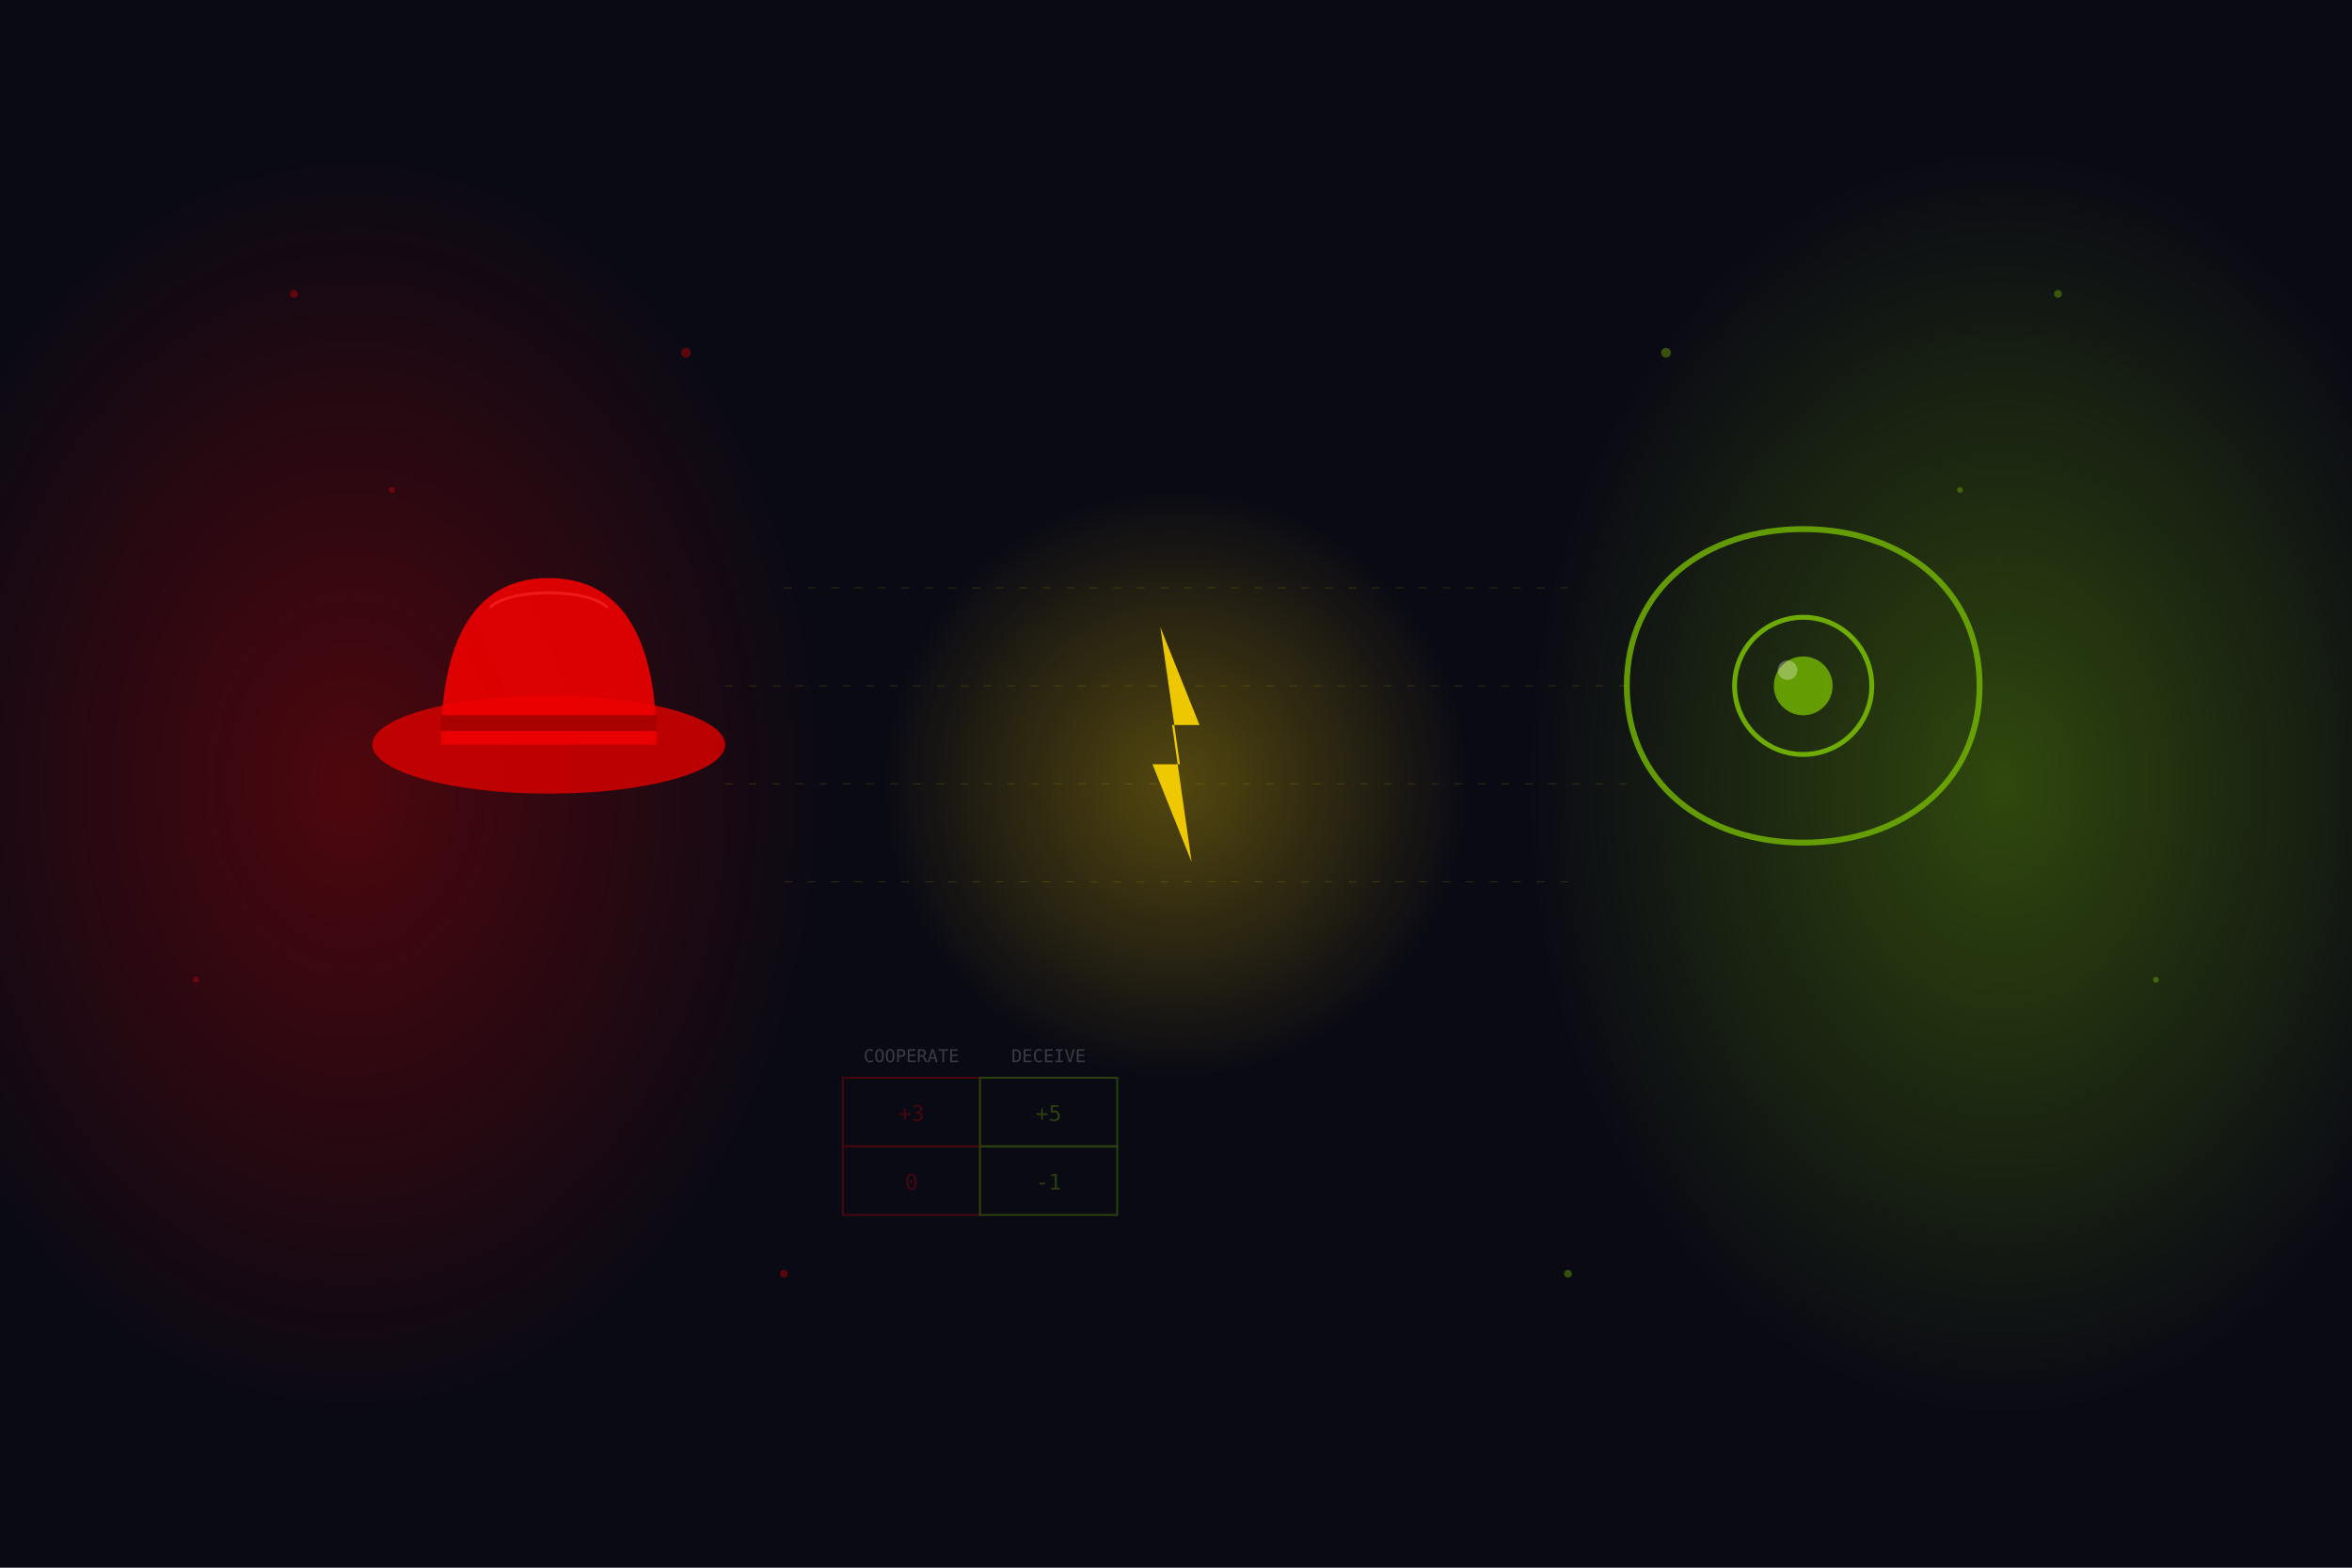
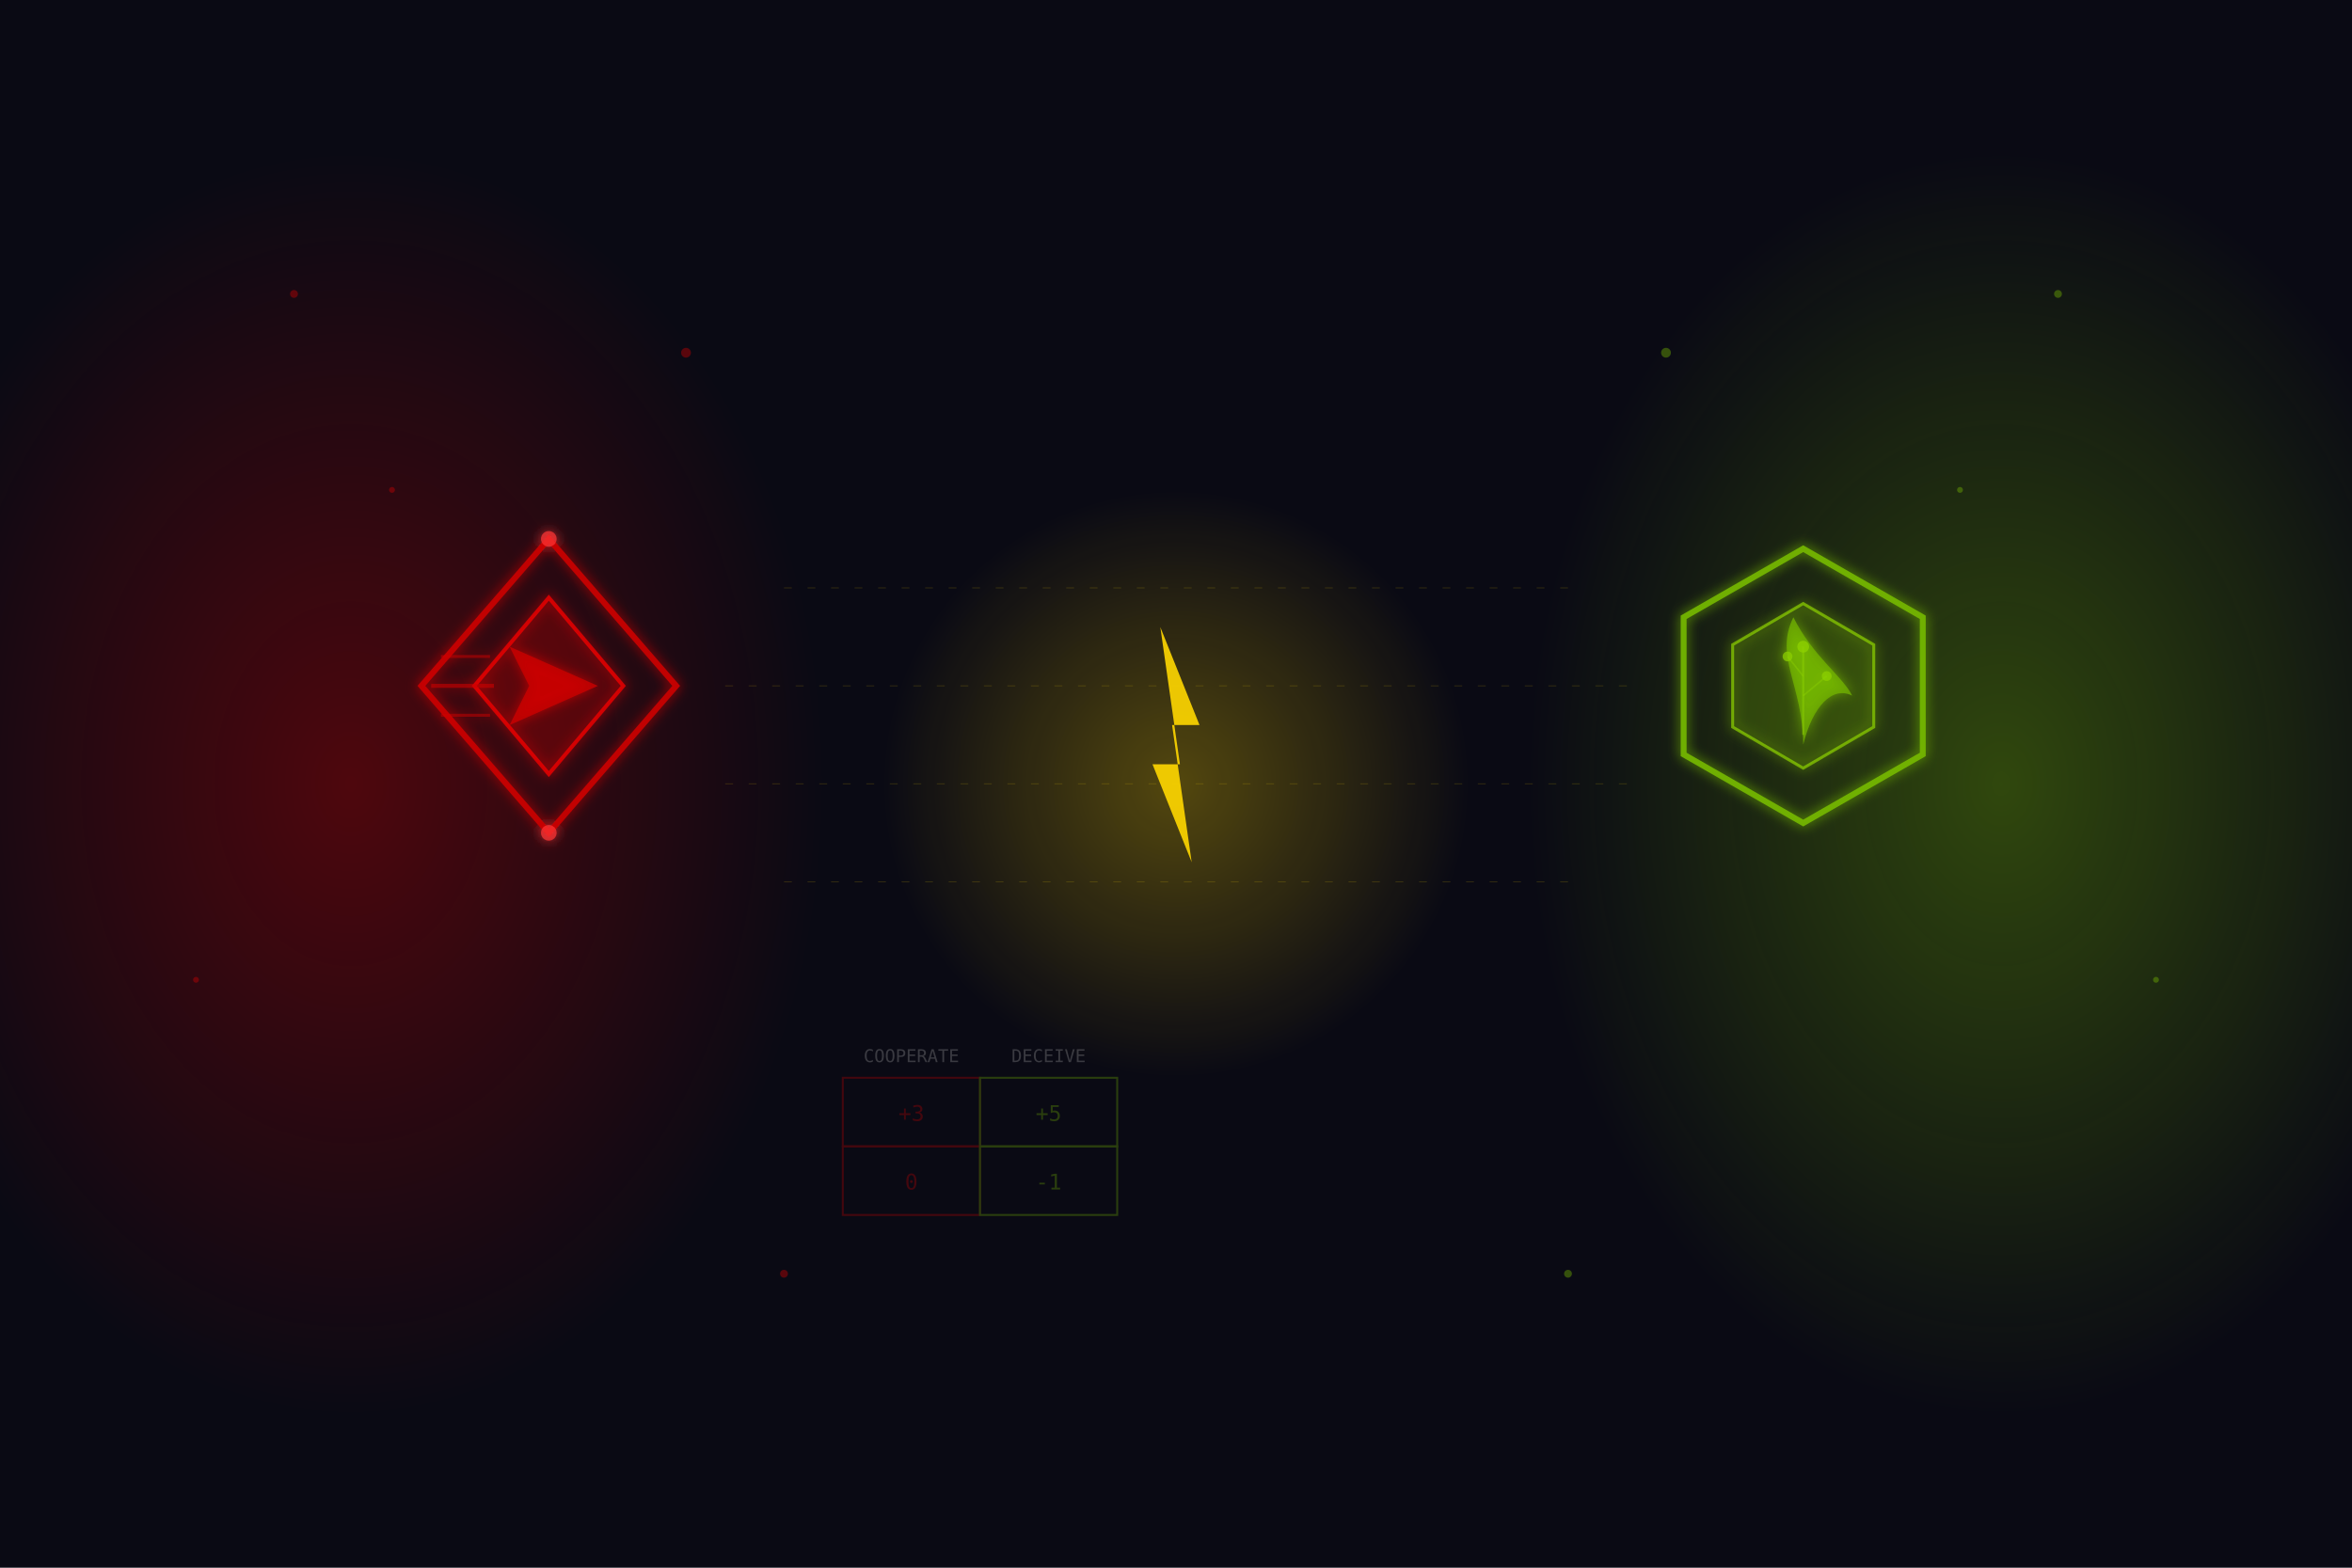
<svg xmlns="http://www.w3.org/2000/svg" viewBox="0 0 1200 800">
  <defs>
    <radialGradient id="redGlow" cx="30%" cy="50%" r="40%">
      <stop offset="0%" stop-color="#CC0000" stop-opacity="0.35" />
      <stop offset="100%" stop-color="#CC0000" stop-opacity="0" />
    </radialGradient>
    <radialGradient id="greenGlow" cx="70%" cy="50%" r="40%">
      <stop offset="0%" stop-color="#76B900" stop-opacity="0.35" />
      <stop offset="100%" stop-color="#76B900" stop-opacity="0" />
    </radialGradient>
    <radialGradient id="centerClash" cx="50%" cy="50%" r="30%">
      <stop offset="0%" stop-color="#FFD700" stop-opacity="0.3" />
      <stop offset="100%" stop-color="#FFD700" stop-opacity="0" />
    </radialGradient>
    <linearGradient id="divider" x1="0.5" y1="0" x2="0.5" y2="1">
      <stop offset="0%" stop-color="#FFD700" stop-opacity="0" />
      <stop offset="30%" stop-color="#FFD700" stop-opacity="0.8" />
      <stop offset="70%" stop-color="#FFD700" stop-opacity="0.8" />
      <stop offset="100%" stop-color="#FFD700" stop-opacity="0" />
    </linearGradient>
+     <filter id="glow">
+       <feGaussianBlur stdDeviation="3" result="blur" />
+       <feMerge>
+         <feMergeNode in="blur" />
+         <feMergeNode in="SourceGraphic" />
+       </feMerge>
+     </filter>
  </defs>
  <rect width="1200" height="800" fill="#0a0a14" />
  <rect width="600" height="800" fill="url(#redGlow)" />
  <rect x="600" width="600" height="800" fill="url(#greenGlow)" />
  <circle cx="600" cy="400" r="250" fill="url(#centerClash)" />
  <line x1="600" y1="0" x2="600" y2="800" stroke="url(#divider)" stroke-width="2" />
-   <g transform="translate(280,350)">
-     <ellipse cx="0" cy="30" rx="90" ry="25" fill="#CC0000" opacity="0.9" />
-     <path d="M-55,30 C-55,-20 -40,-55 0,-55 C40,-55 55,-20 55,30" fill="#EE0000" opacity="0.9" />
-     <rect x="-55" y="15" width="110" height="8" fill="#990000" opacity="0.8" />
-     <path d="M-30,-40 C-20,-50 20,-50 30,-40" fill="none" stroke="#FF3333" stroke-width="1.5" opacity="0.5" />
+   <g transform="translate(280,350)" filter="url(#glow)">
+     <polygon points="0,-75 65,0 0,75 -65,0" fill="none" stroke="#CC0000" stroke-width="3" opacity="0.9" />
+     <polygon points="0,-45 38,0 0,45 -38,0" fill="#CC0000" opacity="0.15" />
+     <polygon points="0,-45 38,0 0,45 -38,0" fill="none" stroke="#EE0000" stroke-width="2" opacity="0.8" />
+     <polygon points="-20,-20 25,0 -20,20 -10,0" fill="#CC0000" opacity="0.8" />
+     <line x1="-55" y1="-15" x2="-30" y2="-15" stroke="#CC0000" stroke-width="1.5" opacity="0.5" />
+     <line x1="-60" y1="0" x2="-28" y2="0" stroke="#CC0000" stroke-width="2" opacity="0.6" />
+     <line x1="-55" y1="15" x2="-30" y2="15" stroke="#CC0000" stroke-width="1.5" opacity="0.5" />
+     <circle cx="0" cy="-75" r="4" fill="#FF3333" opacity="0.7" />
+     <circle cx="0" cy="75" r="4" fill="#FF3333" opacity="0.7" />
  </g>
-   <g transform="translate(920,350)">
-     <path d="M-90,0 C-90,-50 -50,-80 0,-80 C50,-80 90,-50 90,0 C90,50 50,80 0,80 C-50,80 -90,50 -90,0 Z" fill="none" stroke="#76B900" stroke-width="3" opacity="0.8" />
-     <circle cx="0" cy="0" r="35" fill="none" stroke="#76B900" stroke-width="2.5" opacity="0.9" />
-     <circle cx="0" cy="0" r="15" fill="#76B900" opacity="0.8" />
-     <circle cx="-8" cy="-8" r="5" fill="#fff" opacity="0.3" />
+   <g transform="translate(920,350)" filter="url(#glow)">
+     <polygon points="0,-70 61,-35 61,35 0,70 -61,35 -61,-35" fill="none" stroke="#76B900" stroke-width="3" opacity="0.9" />
+     <polygon points="0,-42 36,-21 36,21 0,42 -36,21 -36,-21" fill="#76B900" opacity="0.12" />
+     <polygon points="0,-42 36,-21 36,21 0,42 -36,21 -36,-21" fill="none" stroke="#8DD100" stroke-width="1.5" opacity="0.7" />
+     <path d="M0,30 C0,0 -15,-15 -5,-35 C5,-15 20,-5 25,5 C15,0 5,10 0,30 Z" fill="#76B900" opacity="0.7" />
+     <line x1="0" y1="25" x2="0" y2="-20" stroke="#8DD100" stroke-width="1" opacity="0.5" />
+     <line x1="0" y1="5" x2="12" y2="-5" stroke="#8DD100" stroke-width="0.8" opacity="0.4" />
+     <line x1="0" y1="-5" x2="-8" y2="-15" stroke="#8DD100" stroke-width="0.8" opacity="0.4" />
+     <circle cx="0" cy="-20" r="3" fill="#8DD100" opacity="0.8" />
+     <circle cx="12" cy="-5" r="2.5" fill="#8DD100" opacity="0.7" />
+     <circle cx="-8" cy="-15" r="2.5" fill="#8DD100" opacity="0.7" />
  </g>
  <g transform="translate(600,380)">
    <polygon points="-8,-60 12,-10 -2,-10 8,60 -12,10 2,10" fill="#FFD700" opacity="0.9" />
  </g>
  <g transform="translate(430,550)" opacity="0.3">
    <rect x="0" y="0" width="70" height="35" fill="none" stroke="#CC0000" stroke-width="1" />
    <rect x="70" y="0" width="70" height="35" fill="none" stroke="#76B900" stroke-width="1" />
    <rect x="0" y="35" width="70" height="35" fill="none" stroke="#CC0000" stroke-width="1" />
    <rect x="70" y="35" width="70" height="35" fill="none" stroke="#76B900" stroke-width="1" />
    <text x="35" y="22" text-anchor="middle" fill="#CC0000" font-size="11" font-family="monospace">+3</text>
    <text x="105" y="22" text-anchor="middle" fill="#76B900" font-size="11" font-family="monospace">+5</text>
    <text x="35" y="57" text-anchor="middle" fill="#CC0000" font-size="11" font-family="monospace">0</text>
    <text x="105" y="57" text-anchor="middle" fill="#76B900" font-size="11" font-family="monospace">-1</text>
    <text x="35" y="-8" text-anchor="middle" fill="#aaa" font-size="9" font-family="monospace">COOPERATE</text>
    <text x="105" y="-8" text-anchor="middle" fill="#aaa" font-size="9" font-family="monospace">DECEIVE</text>
  </g>
  <g opacity="0.4">
    <circle cx="150" cy="150" r="2" fill="#CC0000" />
    <circle cx="200" cy="250" r="1.5" fill="#CC0000" />
    <circle cx="350" cy="180" r="2.5" fill="#CC0000" />
    <circle cx="100" cy="500" r="1.5" fill="#CC0000" />
    <circle cx="400" cy="650" r="2" fill="#CC0000" />
    <circle cx="1050" cy="150" r="2" fill="#76B900" />
    <circle cx="1000" cy="250" r="1.5" fill="#76B900" />
    <circle cx="850" cy="180" r="2.5" fill="#76B900" />
    <circle cx="1100" cy="500" r="1.5" fill="#76B900" />
    <circle cx="800" cy="650" r="2" fill="#76B900" />
  </g>
  <g opacity="0.15">
    <line x1="370" y1="350" x2="830" y2="350" stroke="#FFD700" stroke-width="0.5" stroke-dasharray="4,8" />
    <line x1="370" y1="400" x2="830" y2="400" stroke="#FFD700" stroke-width="0.5" stroke-dasharray="4,8" />
    <line x1="400" y1="300" x2="800" y2="300" stroke="#FFD700" stroke-width="0.5" stroke-dasharray="4,8" />
    <line x1="400" y1="450" x2="800" y2="450" stroke="#FFD700" stroke-width="0.5" stroke-dasharray="4,8" />
  </g>
</svg>
